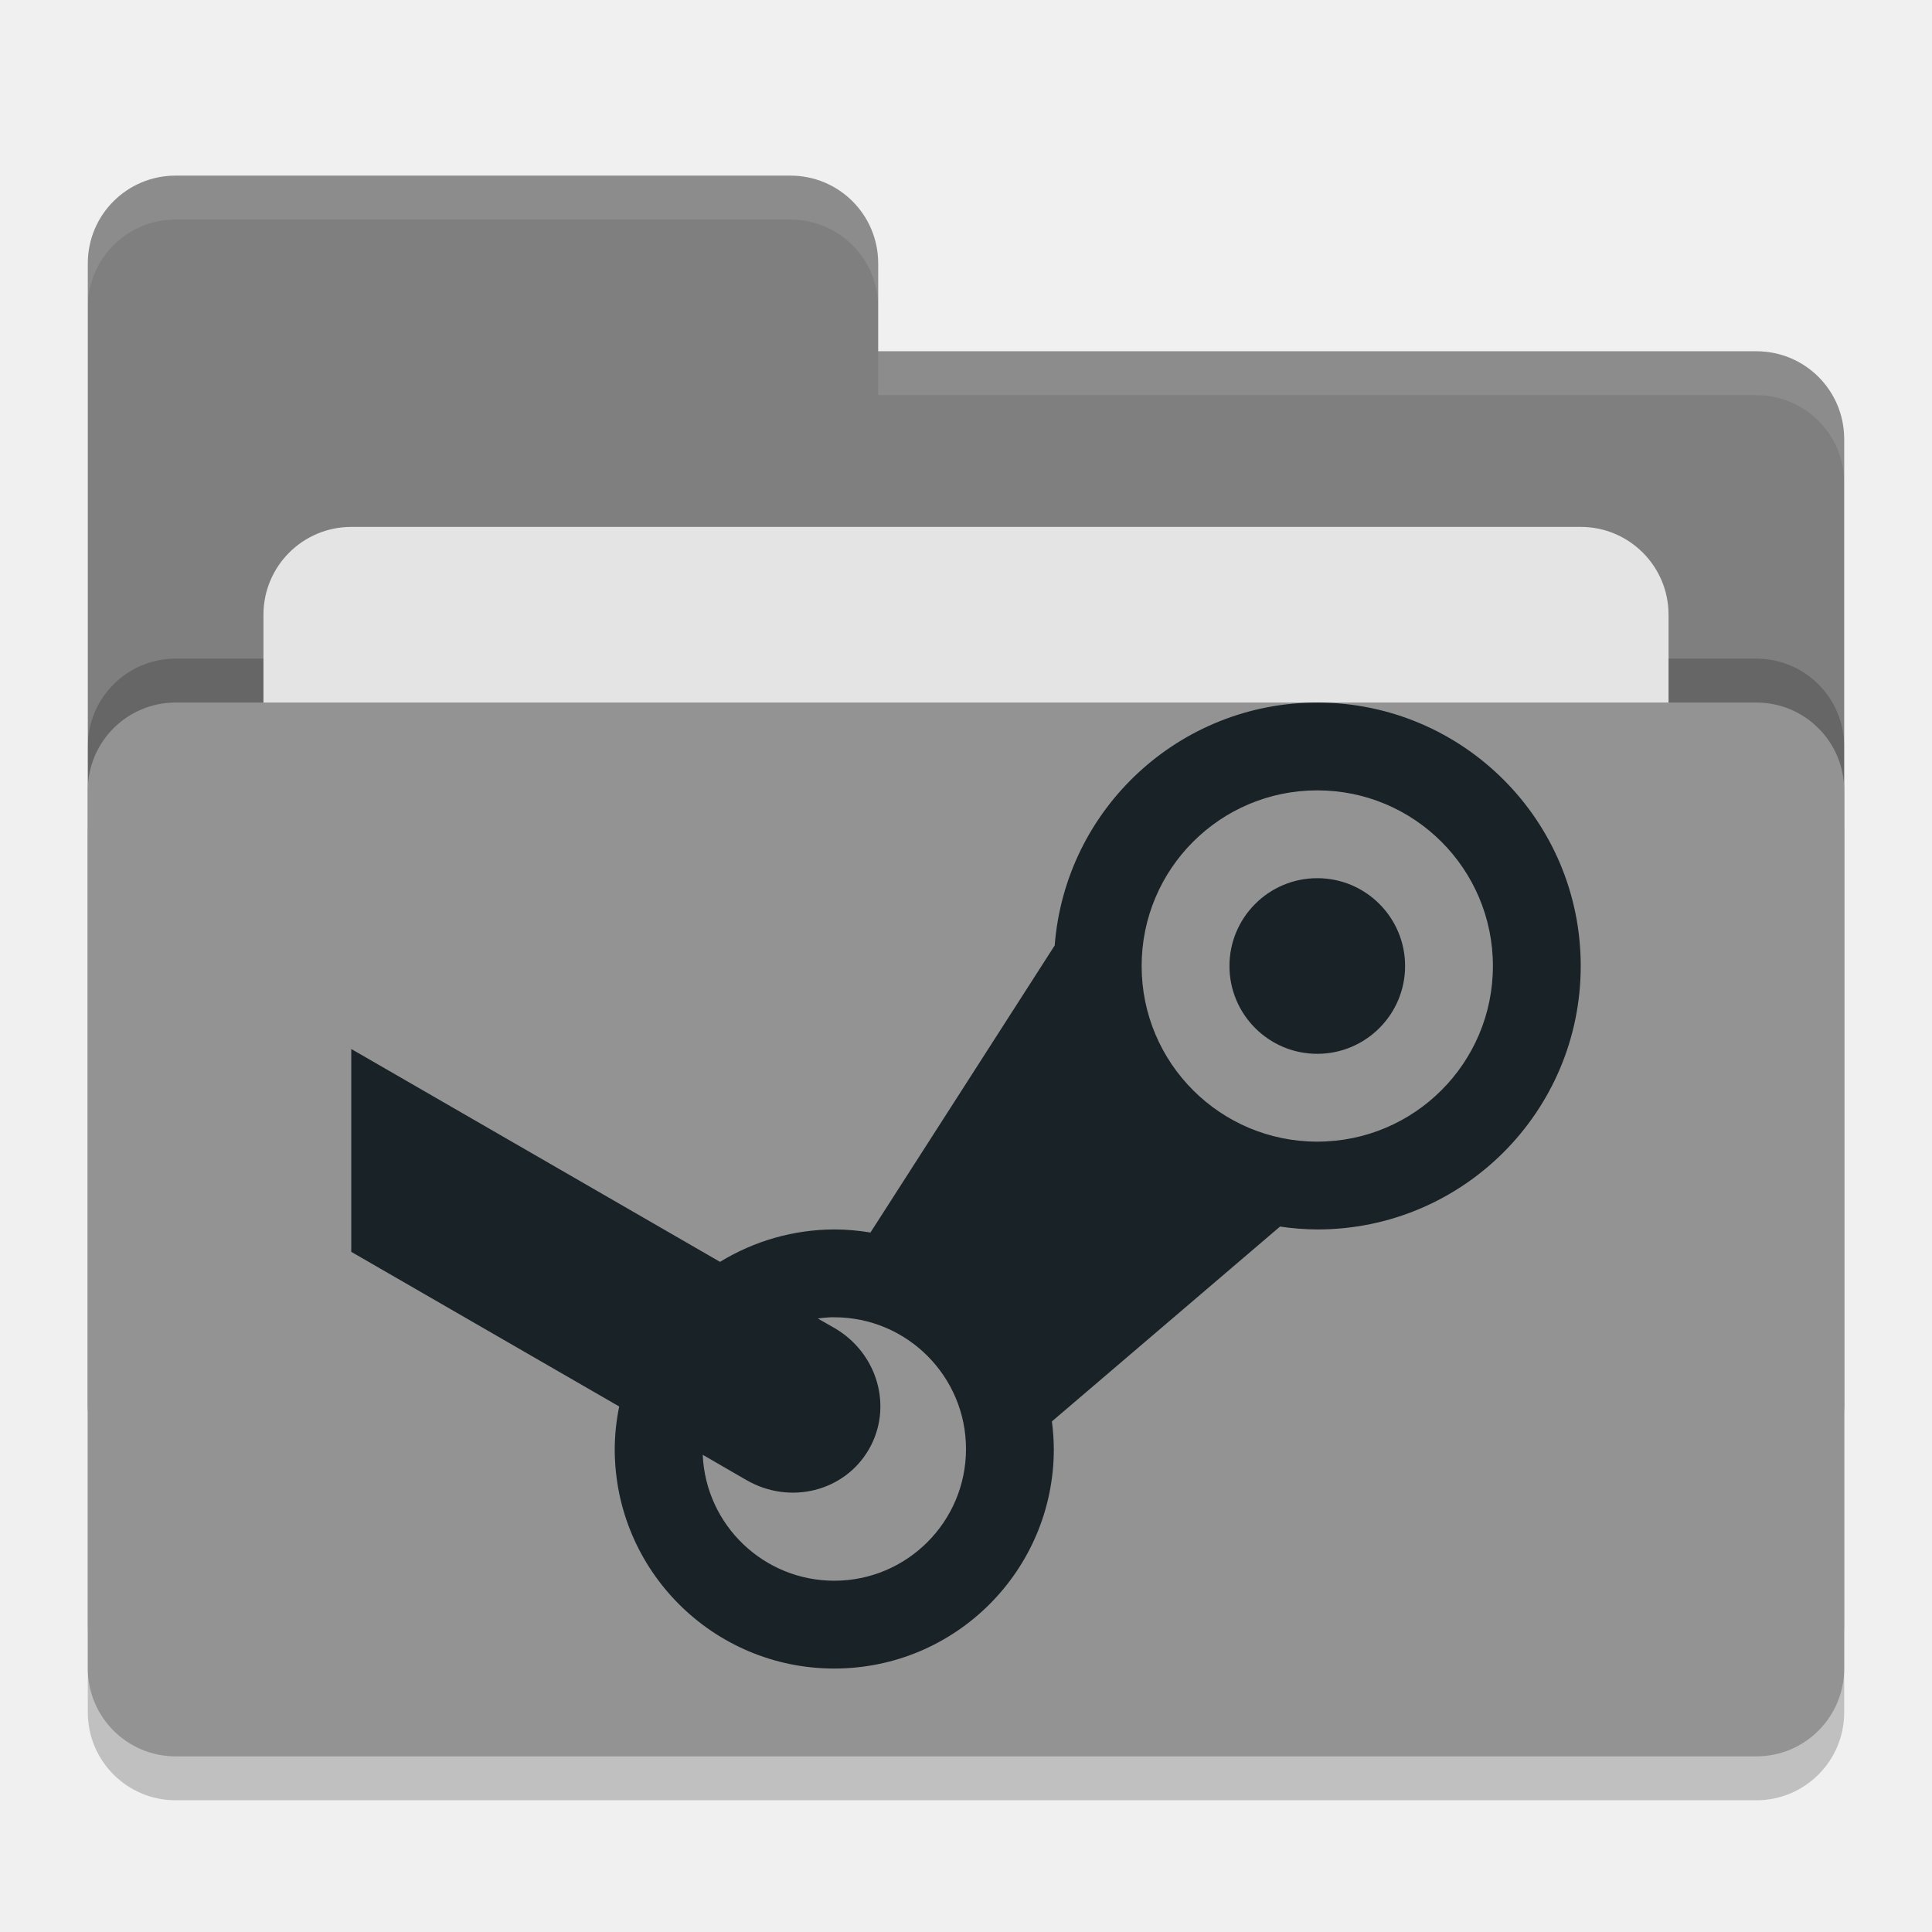
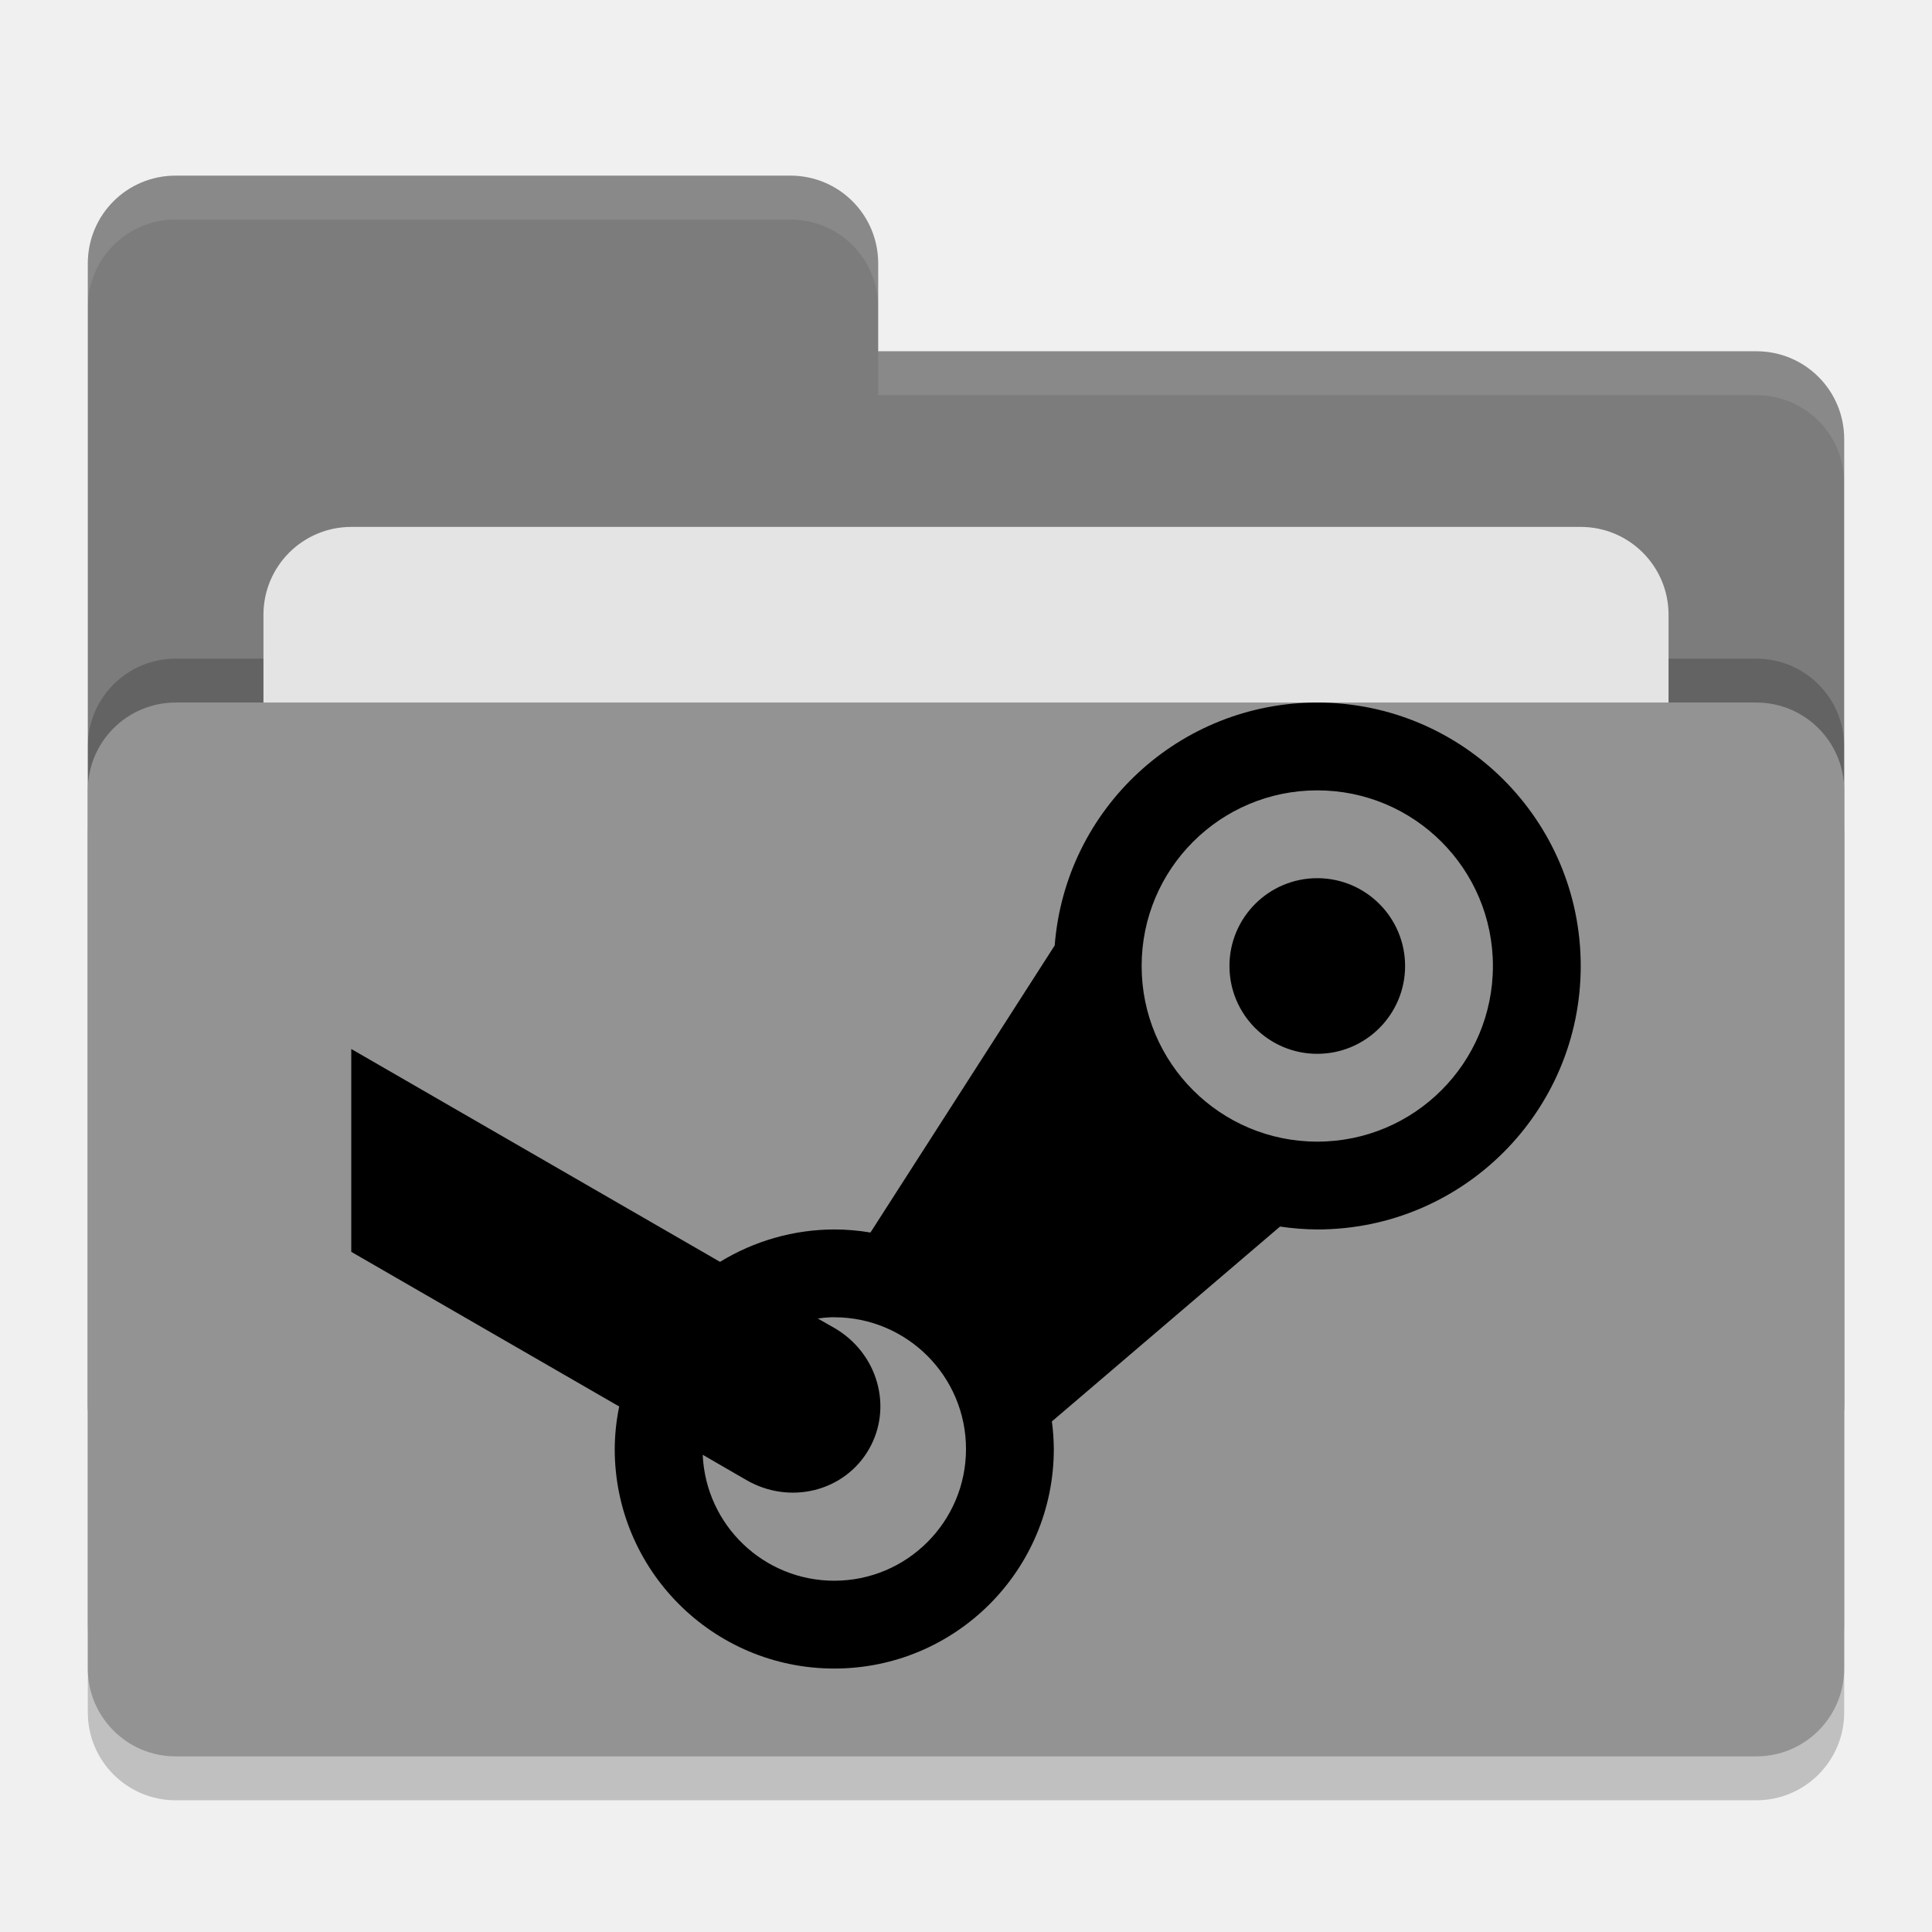
<svg xmlns="http://www.w3.org/2000/svg" width="22" height="22" version="1">
  <rect style="opacity:0.2" width="20" height="12" x="1" y="8.5" rx="1" ry="1" />
-   <path style="fill:#7f7f7f" d="M 1,16 C 1,16.554 1.446,17 2,17 H 20 C 20.554,17 21,16.554 21,16 V 5 C 21,4.446 20.554,4 20,4 H 10 V 3 C 10,2.446 9.554,2 9,2 H 2 C 1.446,2 1,2.446 1,3" />
+   <path style="fill:#7c7c7c" d="M 1,16 C 1,16.554 1.446,17 2,17 H 20 C 20.554,17 21,16.554 21,16 V 5 C 21,4.446 20.554,4 20,4 H 10 V 3 C 10,2.446 9.554,2 9,2 H 2 C 1.446,2 1,2.446 1,3" />
  <rect style="opacity:0.2" width="20" height="12" x="1" y="7.5" rx="1" ry="1" />
  <rect style="fill:#e4e4e4" width="16" height="8" x="3" y="6" rx="1" ry="1" />
  <rect style="fill:#939393" width="20" height="12" x="1" y="8" rx="1" ry="1" />
  <path style="opacity:0.1;fill:#ffffff" d="M 2,2 C 1.446,2 1,2.446 1,3 V 3.5 C 1,2.946 1.446,2.5 2,2.5 H 9 C 9.554,2.5 10,2.946 10,3.5 V 3 C 10,2.446 9.554,2 9,2 Z M 10,4 V 4.5 H 20 C 20.554,4.5 21,4.946 21,5.5 V 5 C 21,4.446 20.554,4 20,4 Z" />
-   <path style="fill:#192226" d="M 4,14.255 7.051,16.016 C 7.018,16.175 7.001,16.337 7,16.5 7,17.881 8.119,19 9.5,19 10.881,19 12,17.881 12,16.5 11.999,16.395 11.992,16.29 11.978,16.186 L 14.576,13.967 C 14.716,13.988 14.858,13.999 15,14 16.657,14 18,12.657 18,11 18,9.343 16.657,8 15,8 13.434,8 12.132,9.205 12.01,10.766 L 9.912,14.035 C 9.776,14.012 9.638,14 9.5,14 9.041,14.001 8.591,14.129 8.199,14.369 L 4,11.945 M 15,9 C 16.105,9 17,9.895 17,11 17,12.105 16.105,13 15,13 13.895,13 13,12.105 13,11 13,9.895 13.895,9 15,9 Z M 15,10 C 14.448,10 14,10.448 14,11 14,11.552 14.448,12 15,12 15.552,12 16,11.552 16,11 16,10.448 15.552,10 15,10 Z M 9.461,15 C 9.474,15 9.487,15 9.5,15 10.328,15 11,15.672 11,16.5 11,17.328 10.328,18 9.5,18 8.697,18 8.037,17.368 8.002,16.566 L 8.5,16.854 C 8.995,17.14 9.617,16.984 9.894,16.504 10.171,16.024 9.995,15.407 9.5,15.121 L 9.312,15.014 C 9.361,15.007 9.411,15.002 9.461,15 Z" />
+   <path style="fill:#000000" d="M 4,14.255 7.051,16.016 C 7.018,16.175 7.001,16.337 7,16.5 7,17.881 8.119,19 9.5,19 10.881,19 12,17.881 12,16.5 11.999,16.395 11.992,16.29 11.978,16.186 L 14.576,13.967 C 14.716,13.988 14.858,13.999 15,14 16.657,14 18,12.657 18,11 18,9.343 16.657,8 15,8 13.434,8 12.132,9.205 12.01,10.766 L 9.912,14.035 C 9.776,14.012 9.638,14 9.5,14 9.041,14.001 8.591,14.129 8.199,14.369 L 4,11.945 M 15,9 C 16.105,9 17,9.895 17,11 17,12.105 16.105,13 15,13 13.895,13 13,12.105 13,11 13,9.895 13.895,9 15,9 Z M 15,10 C 14.448,10 14,10.448 14,11 14,11.552 14.448,12 15,12 15.552,12 16,11.552 16,11 16,10.448 15.552,10 15,10 Z M 9.461,15 C 9.474,15 9.487,15 9.5,15 10.328,15 11,15.672 11,16.5 11,17.328 10.328,18 9.5,18 8.697,18 8.037,17.368 8.002,16.566 L 8.5,16.854 C 8.995,17.14 9.617,16.984 9.894,16.504 10.171,16.024 9.995,15.407 9.5,15.121 L 9.312,15.014 C 9.361,15.007 9.411,15.002 9.461,15 Z" />
</svg>
